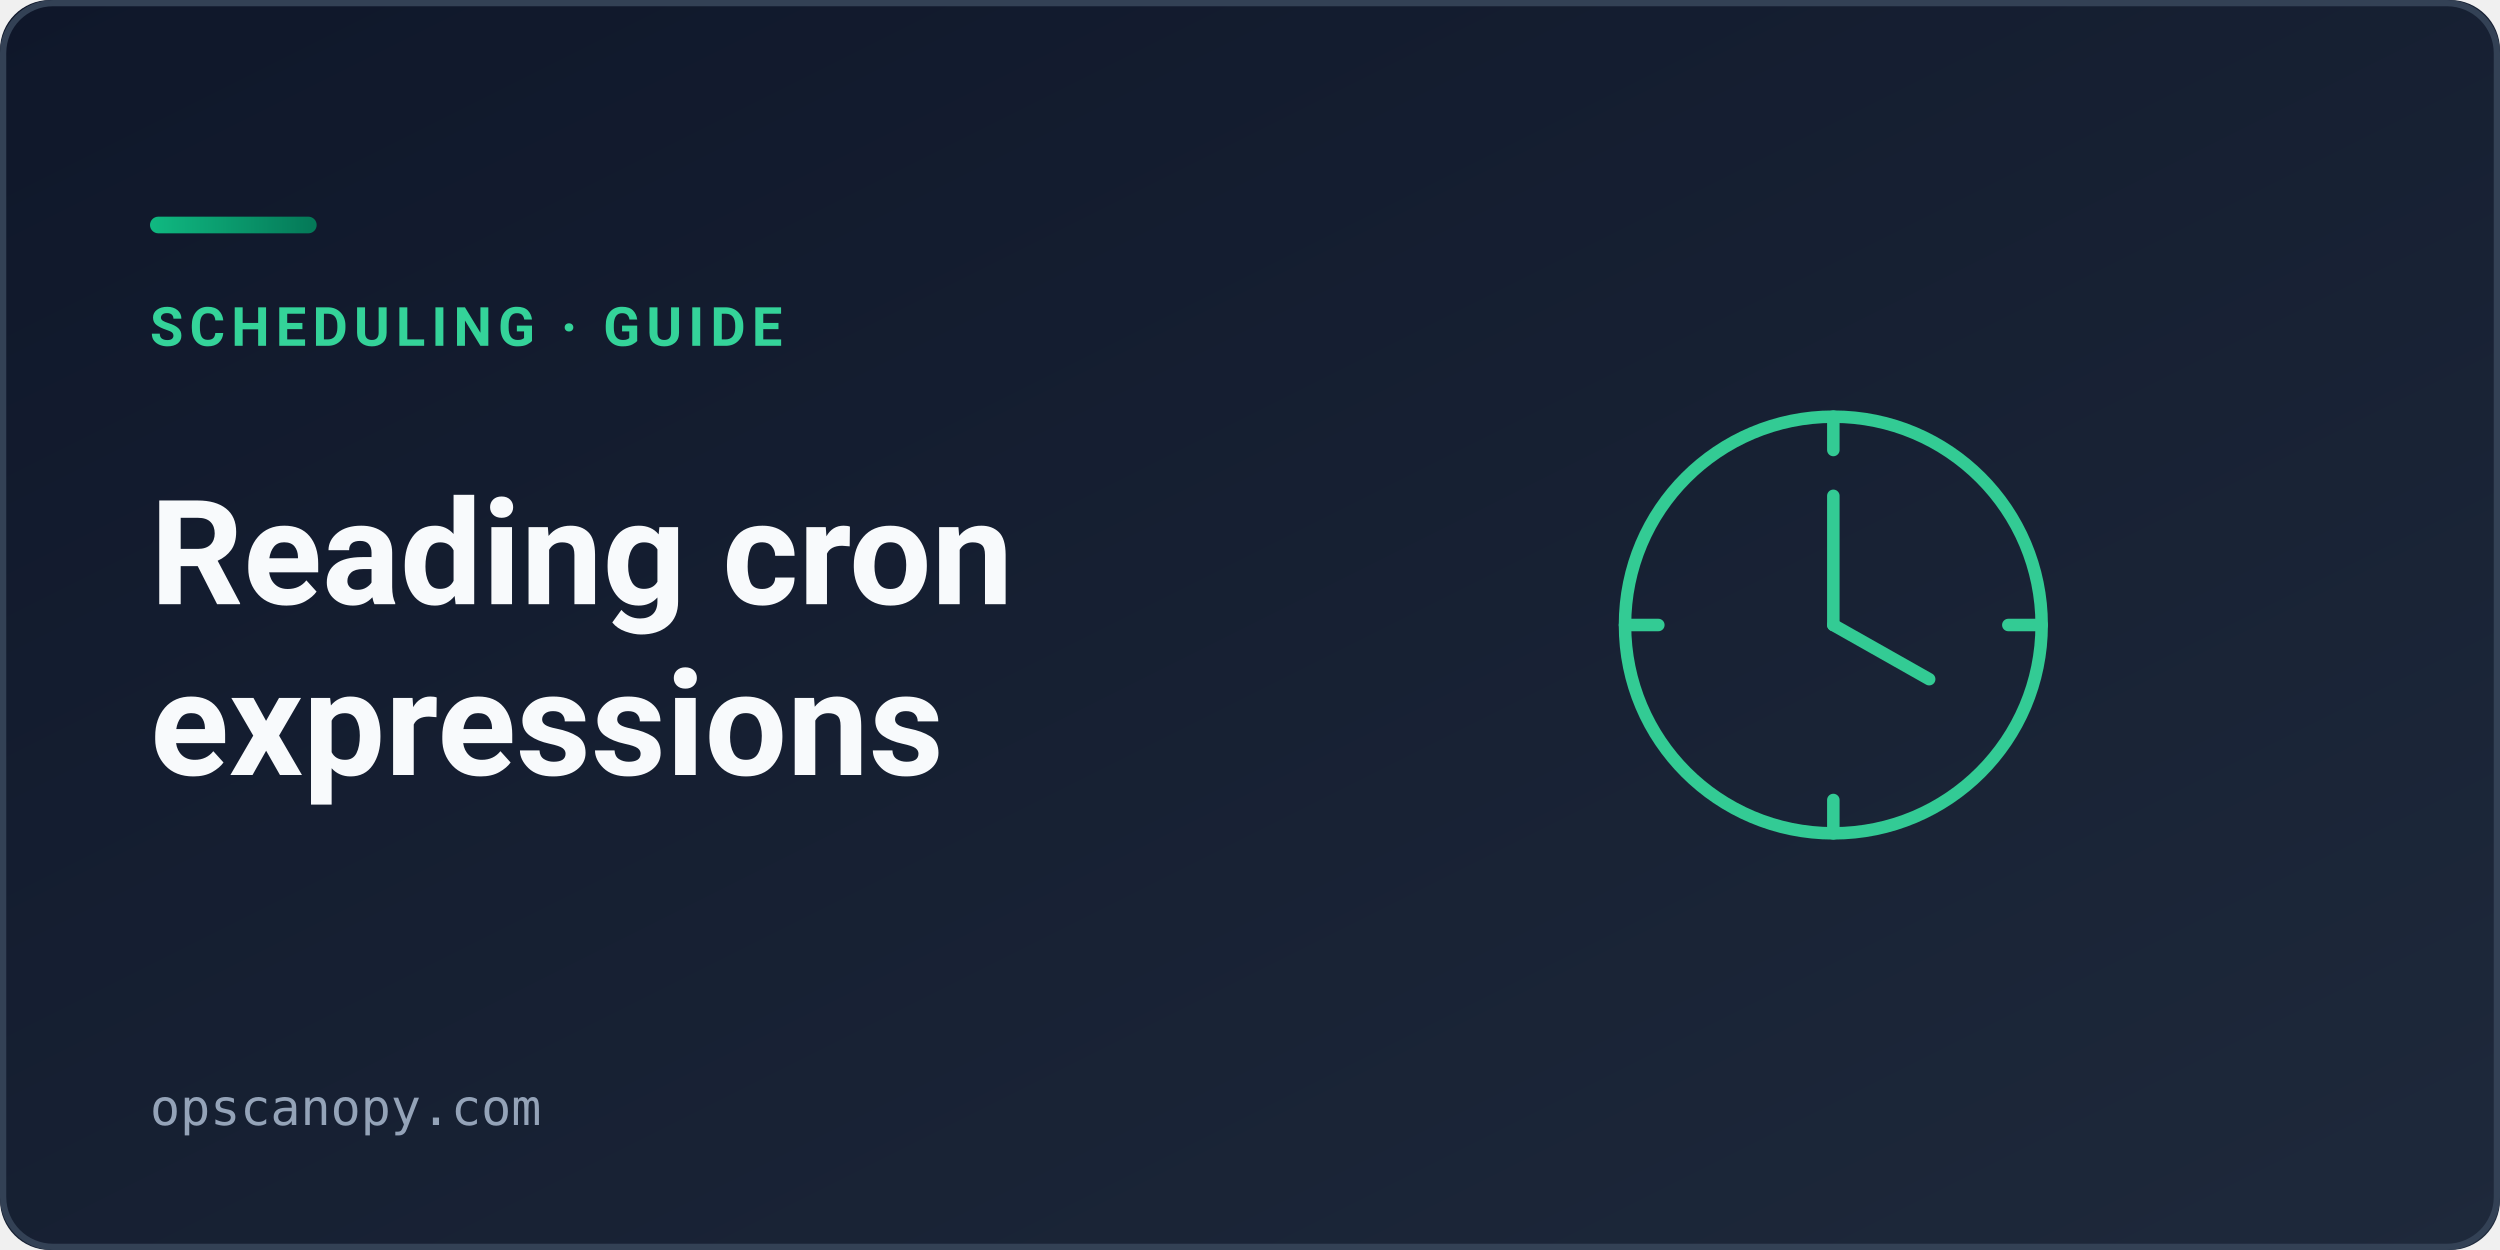
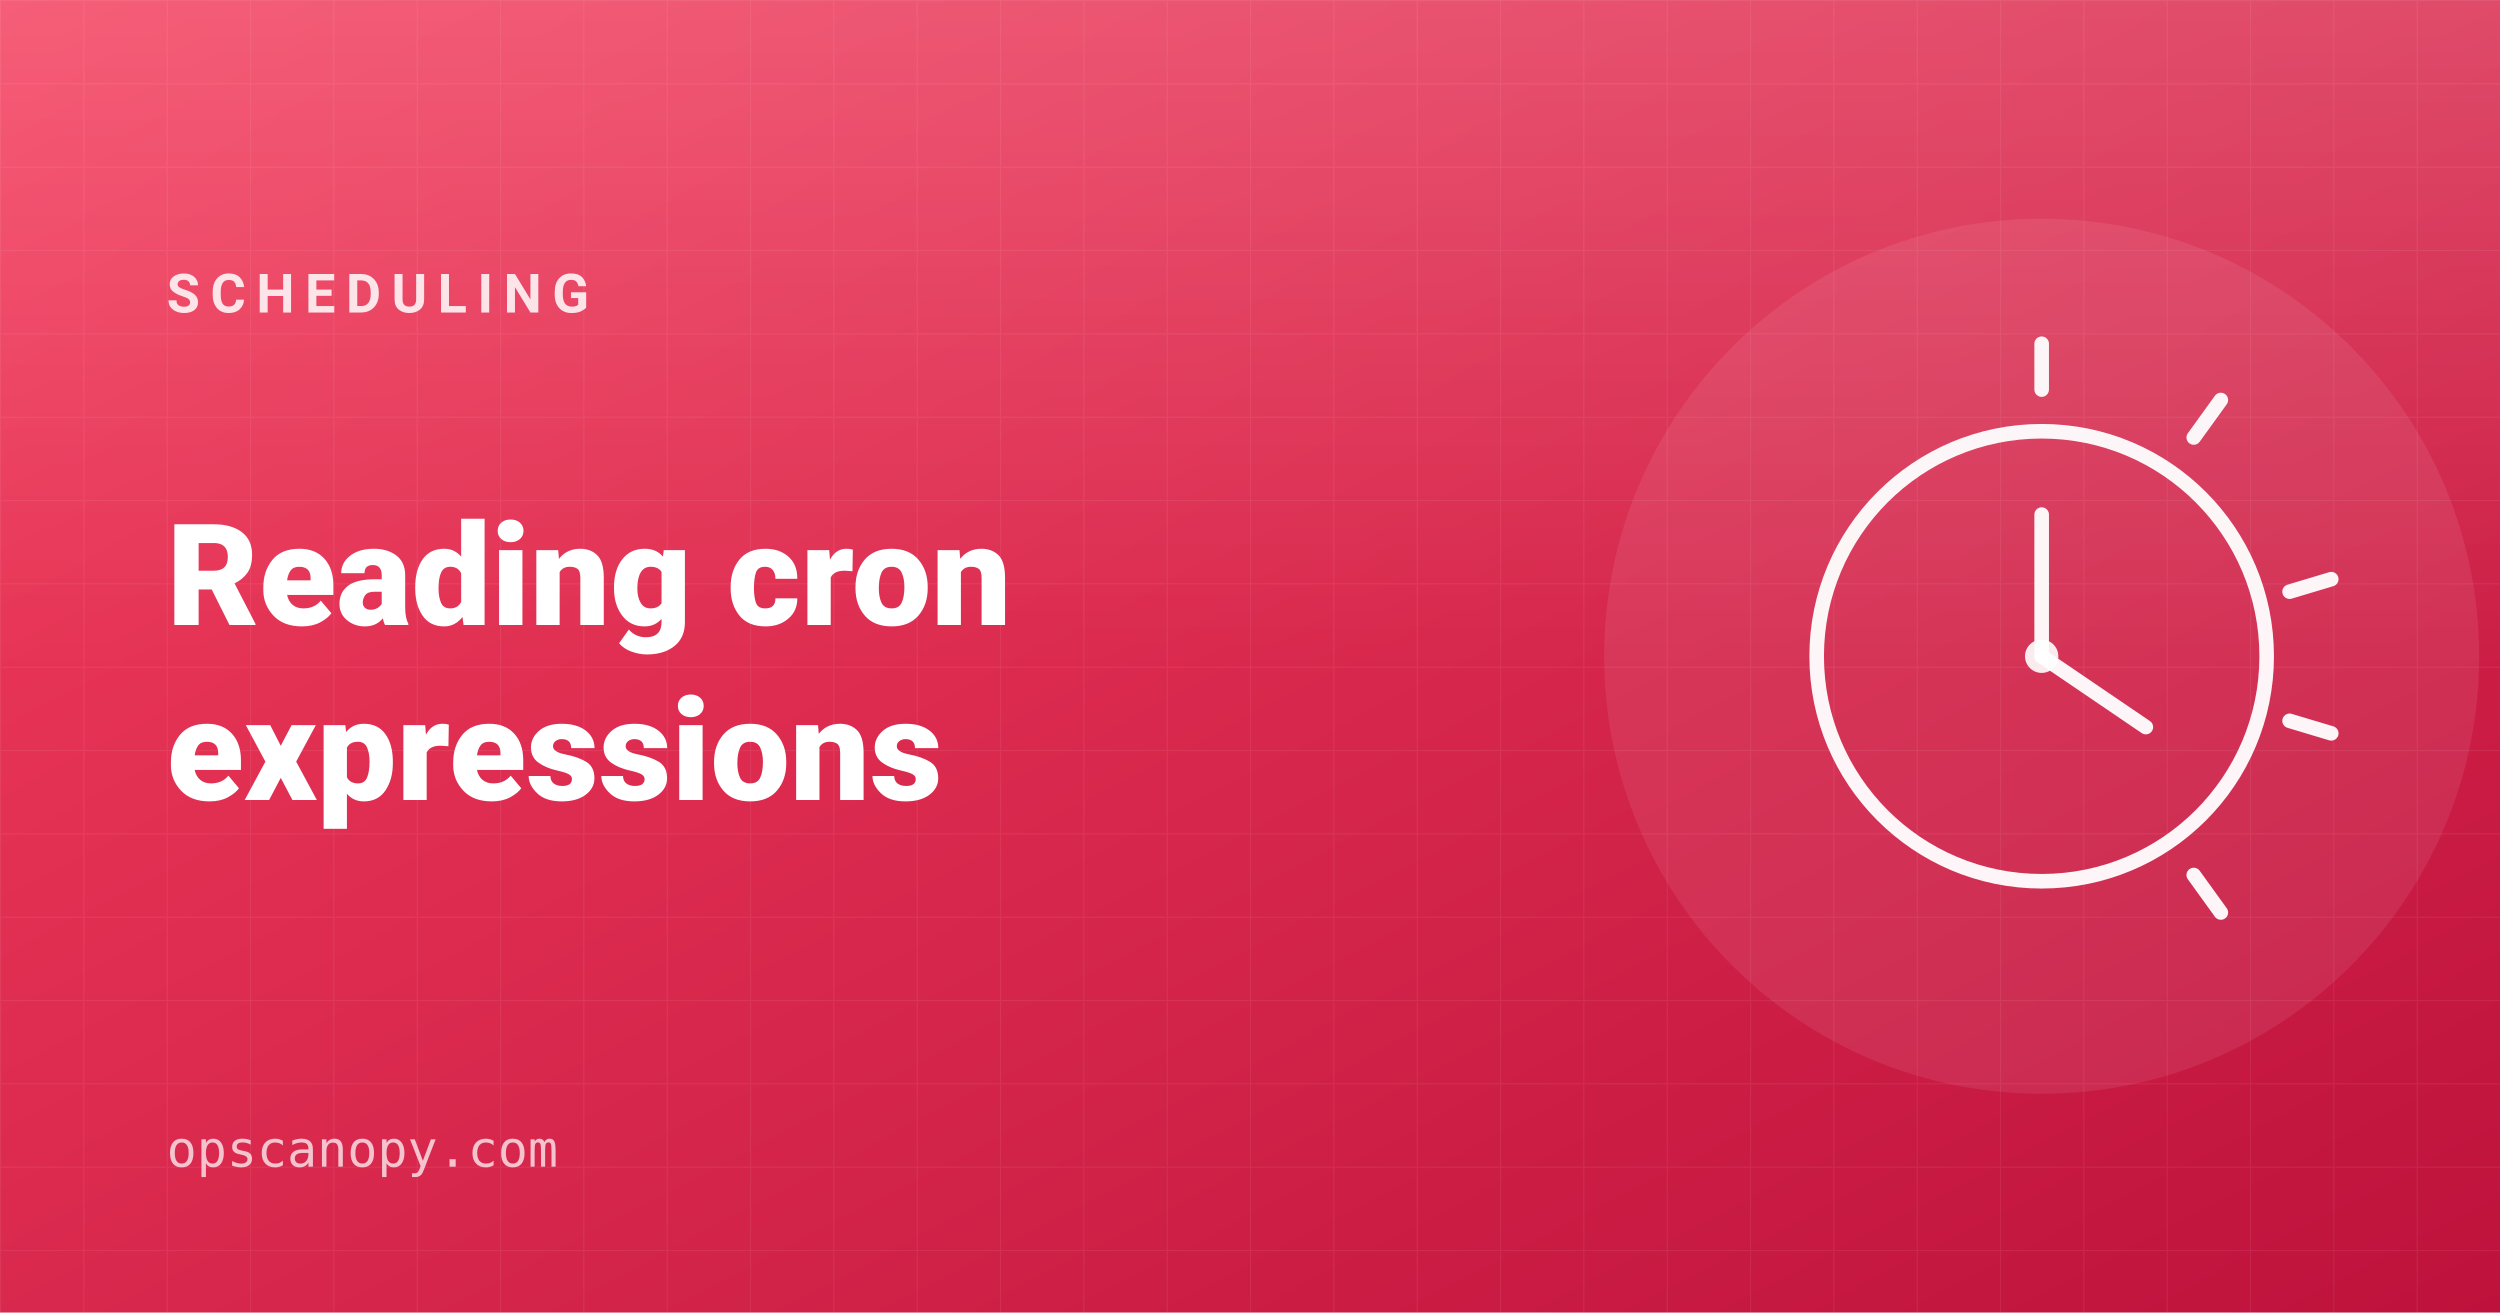
- <svg xmlns="http://www.w3.org/2000/svg" viewBox="0 0 1200 600" role="img" aria-label="Reading cron expressions: a field-by-field guide">
+ <svg xmlns="http://www.w3.org/2000/svg" viewBox="0 0 1200 630" role="img" aria-label="Reading cron expressions — OpsCanopy scheduling guide">
  <defs>
    <linearGradient id="bg" x1="0" y1="0" x2="1" y2="1">
-       <stop offset="0" stop-color="#0f172a" />
-       <stop offset="1" stop-color="#1e293b" />
+       <stop offset="0" stop-color="#f43f5e" />
+       <stop offset="1" stop-color="#be123c" />
    </linearGradient>
-     <linearGradient id="accent" x1="0" y1="0" x2="1" y2="0">
-       <stop offset="0" stop-color="#10b981" />
-       <stop offset="1" stop-color="#047857" />
+     <linearGradient id="sheen" x1="0" y1="0" x2="0" y2="1">
+       <stop offset="0" stop-color="#ffffff" stop-opacity="0.16" />
+       <stop offset="1" stop-color="#ffffff" stop-opacity="0" />
    </linearGradient>
+     <pattern id="grid" width="40" height="40" patternUnits="userSpaceOnUse">
+       <path d="M40 0 H0 V40" fill="none" stroke="#ffffff" stroke-opacity="0.07" stroke-width="1" />
+     </pattern>
  </defs>
-   <rect width="1200" height="600" rx="24" fill="url(#bg)" />
-   <rect x="1.5" y="1.5" width="1197" height="597" rx="24" fill="none" stroke="#334155" stroke-width="3" />
-   <rect x="72" y="104" width="80" height="8" rx="4" fill="url(#accent)" />
-   <text x="72" y="166" font-family="ui-sans-serif, system-ui, Segoe UI, Roboto, sans-serif" font-size="26" font-weight="600" letter-spacing="3" fill="#34d399">SCHEDULING · GUIDE</text>
-   <text font-family="ui-sans-serif, system-ui, Segoe UI, Roboto, sans-serif" font-size="70" font-weight="700" fill="#f8fafc">
-     <tspan x="72" y="290">Reading cron</tspan>
-     <tspan x="72" y="372">expressions</tspan>
+   <rect width="1200" height="630" fill="url(#bg)" />
+   <rect width="1200" height="630" fill="url(#grid)" />
+   <rect width="1200" height="320" fill="url(#sheen)" />
+   <circle cx="980" cy="315" r="210" fill="#ffffff" fill-opacity="0.08" />
+   <text x="80" y="150" font-family="ui-sans-serif, system-ui, Segoe UI, Roboto, sans-serif" font-size="26" font-weight="700" letter-spacing="5" fill="#ffffff" fill-opacity="0.85">SCHEDULING</text>
+   <text font-family="ui-sans-serif, system-ui, Segoe UI, Roboto, sans-serif" font-size="68" font-weight="800" fill="#ffffff">
+     <tspan x="80" y="300">Reading cron</tspan>
+     <tspan x="80" y="384">expressions</tspan>
  </text>
-   <text x="72" y="540" font-family="ui-monospace, SFMono-Regular, Menlo, Consolas, monospace" font-size="24" fill="#94a3b8">opscanopy.com</text>
-   <g transform="translate(880,300)" stroke="#34d399" stroke-width="6" fill="none" stroke-linecap="round" stroke-linejoin="round" opacity="0.95">
-     <circle cx="0" cy="0" r="100" />
-     <line x1="0" y1="0" x2="0" y2="-62" />
-     <line x1="0" y1="0" x2="46" y2="26" />
-     <line x1="0" y1="-100" x2="0" y2="-84" />
-     <line x1="0" y1="100" x2="0" y2="84" />
-     <line x1="-100" y1="0" x2="-84" y2="0" />
-     <line x1="100" y1="0" x2="84" y2="0" />
+   <text x="80" y="560" font-family="ui-monospace, SFMono-Regular, Menlo, Consolas, monospace" font-size="24" fill="#ffffff" fill-opacity="0.72">opscanopy.com</text>
+   <g transform="translate(980,315)" stroke="#ffffff" stroke-opacity="0.95" stroke-width="7" fill="none" stroke-linecap="round" stroke-linejoin="round">
+     <circle cx="0" cy="0" r="108" />
+     <line x1="0" y1="0" x2="0" y2="-68" />
+     <line x1="0" y1="0" x2="50" y2="34" />
+     <circle cx="0" cy="0" r="8" fill="#ffffff" fill-opacity="0.9" stroke="none" />
+     <line x1="0" y1="-128" x2="0" y2="-150" />
+     <line x1="73" y1="-105" x2="86" y2="-123" />
+     <line x1="119" y1="-31" x2="139" y2="-37" />
+     <line x1="119" y1="31" x2="139" y2="37" />
+     <line x1="73" y1="105" x2="86" y2="123" />
  </g>
</svg>
